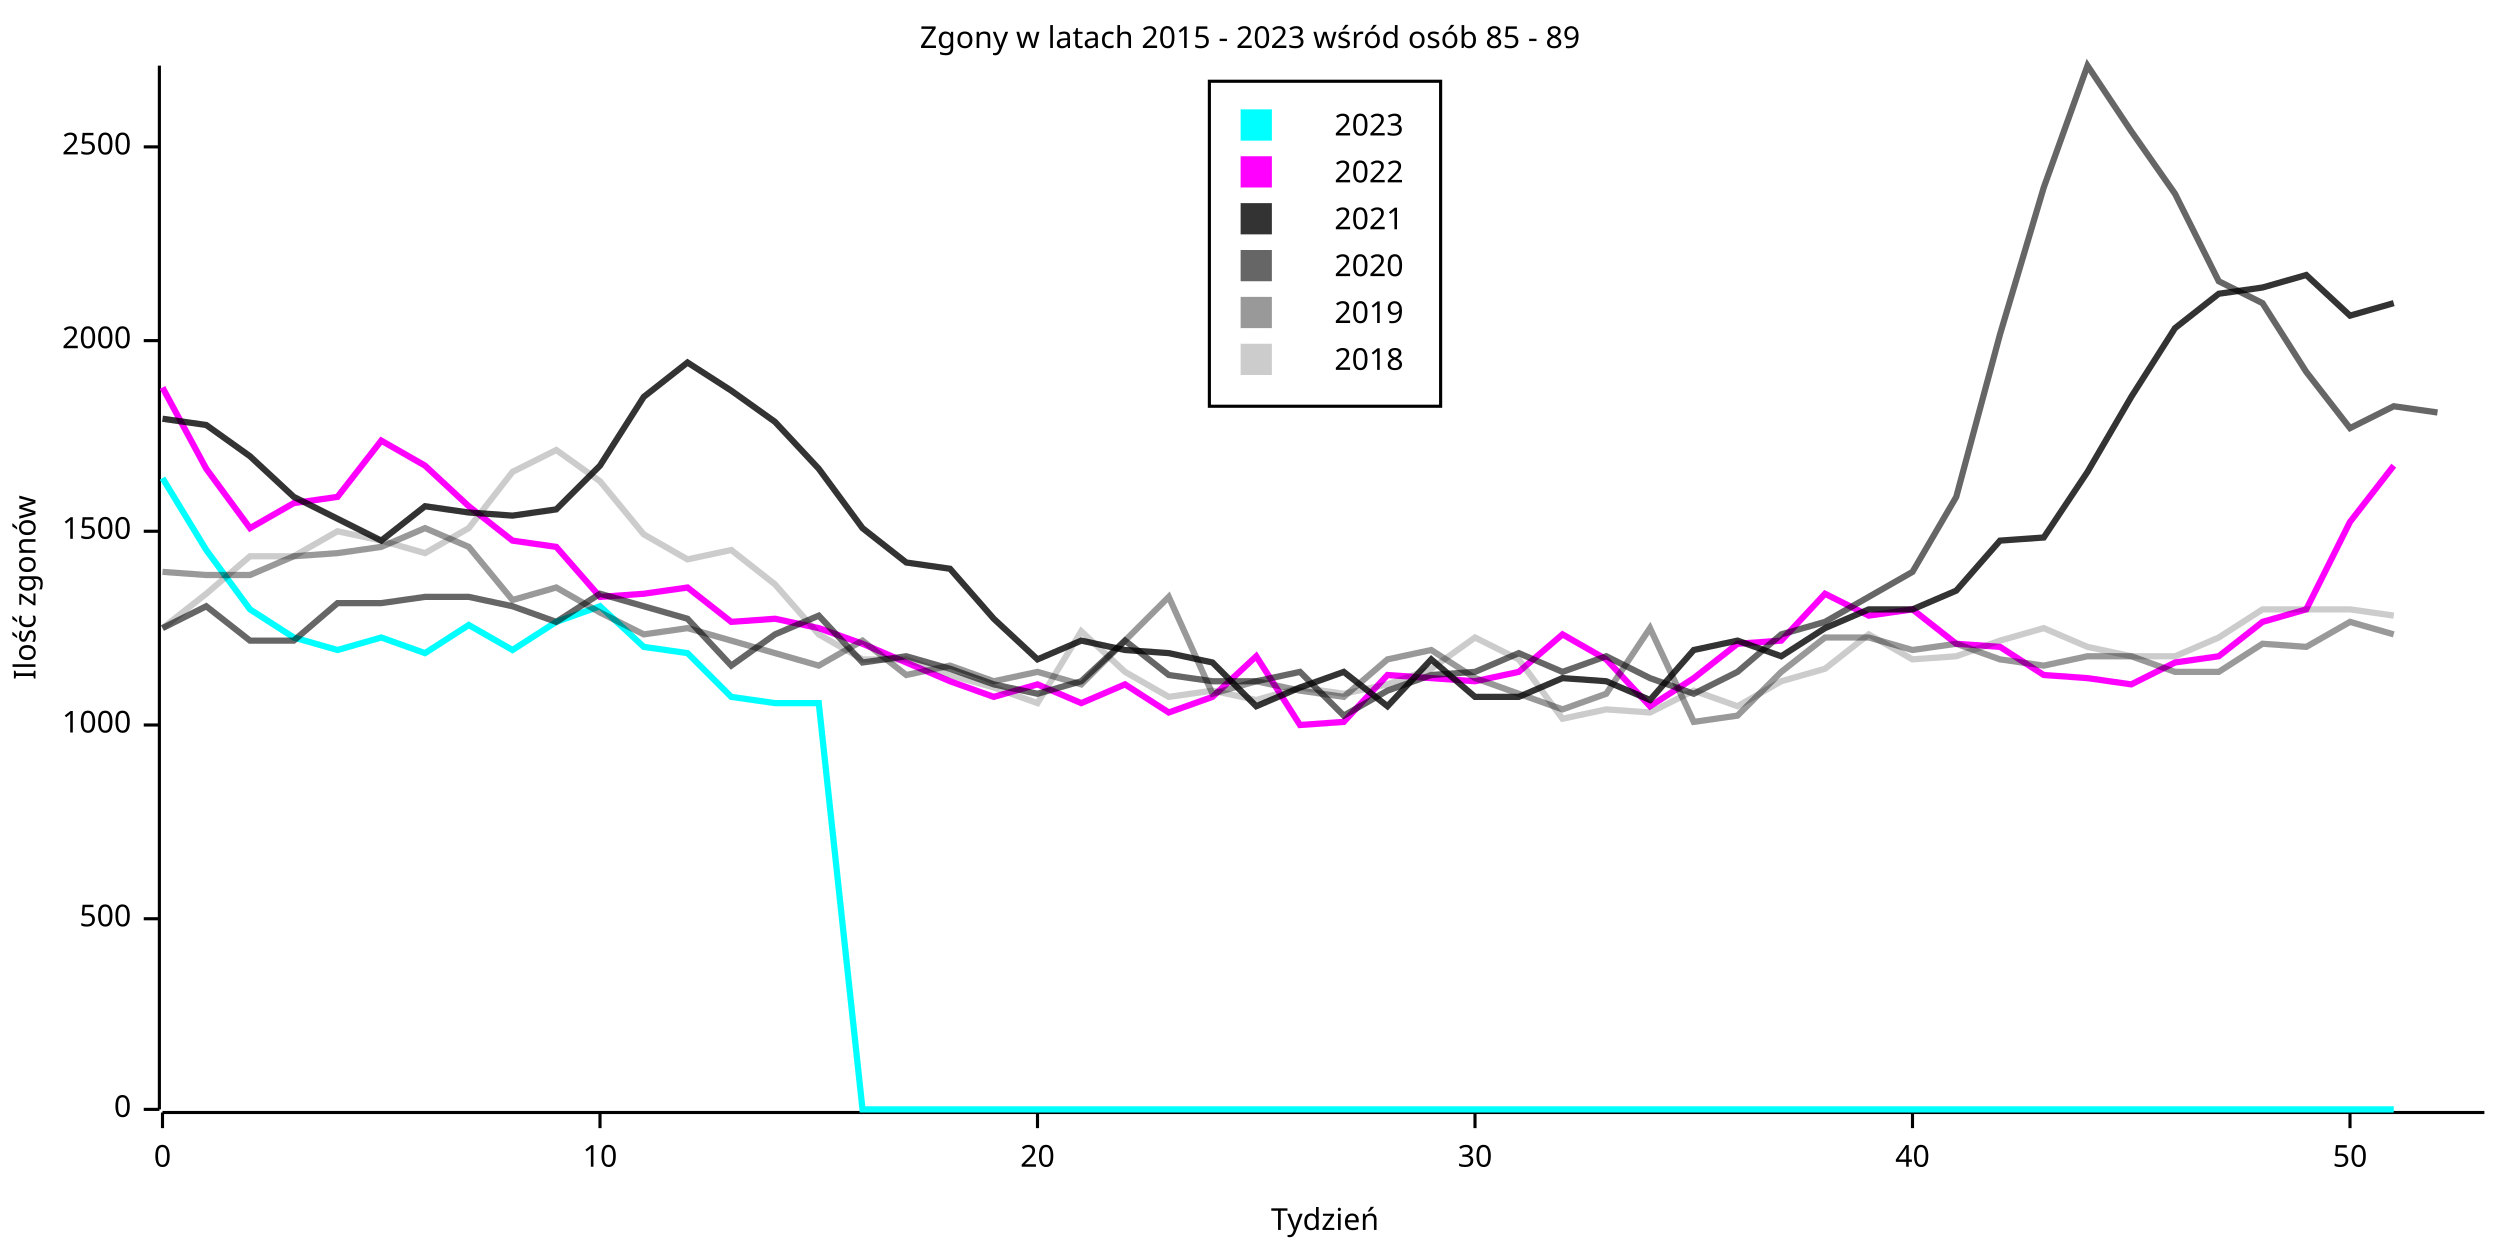
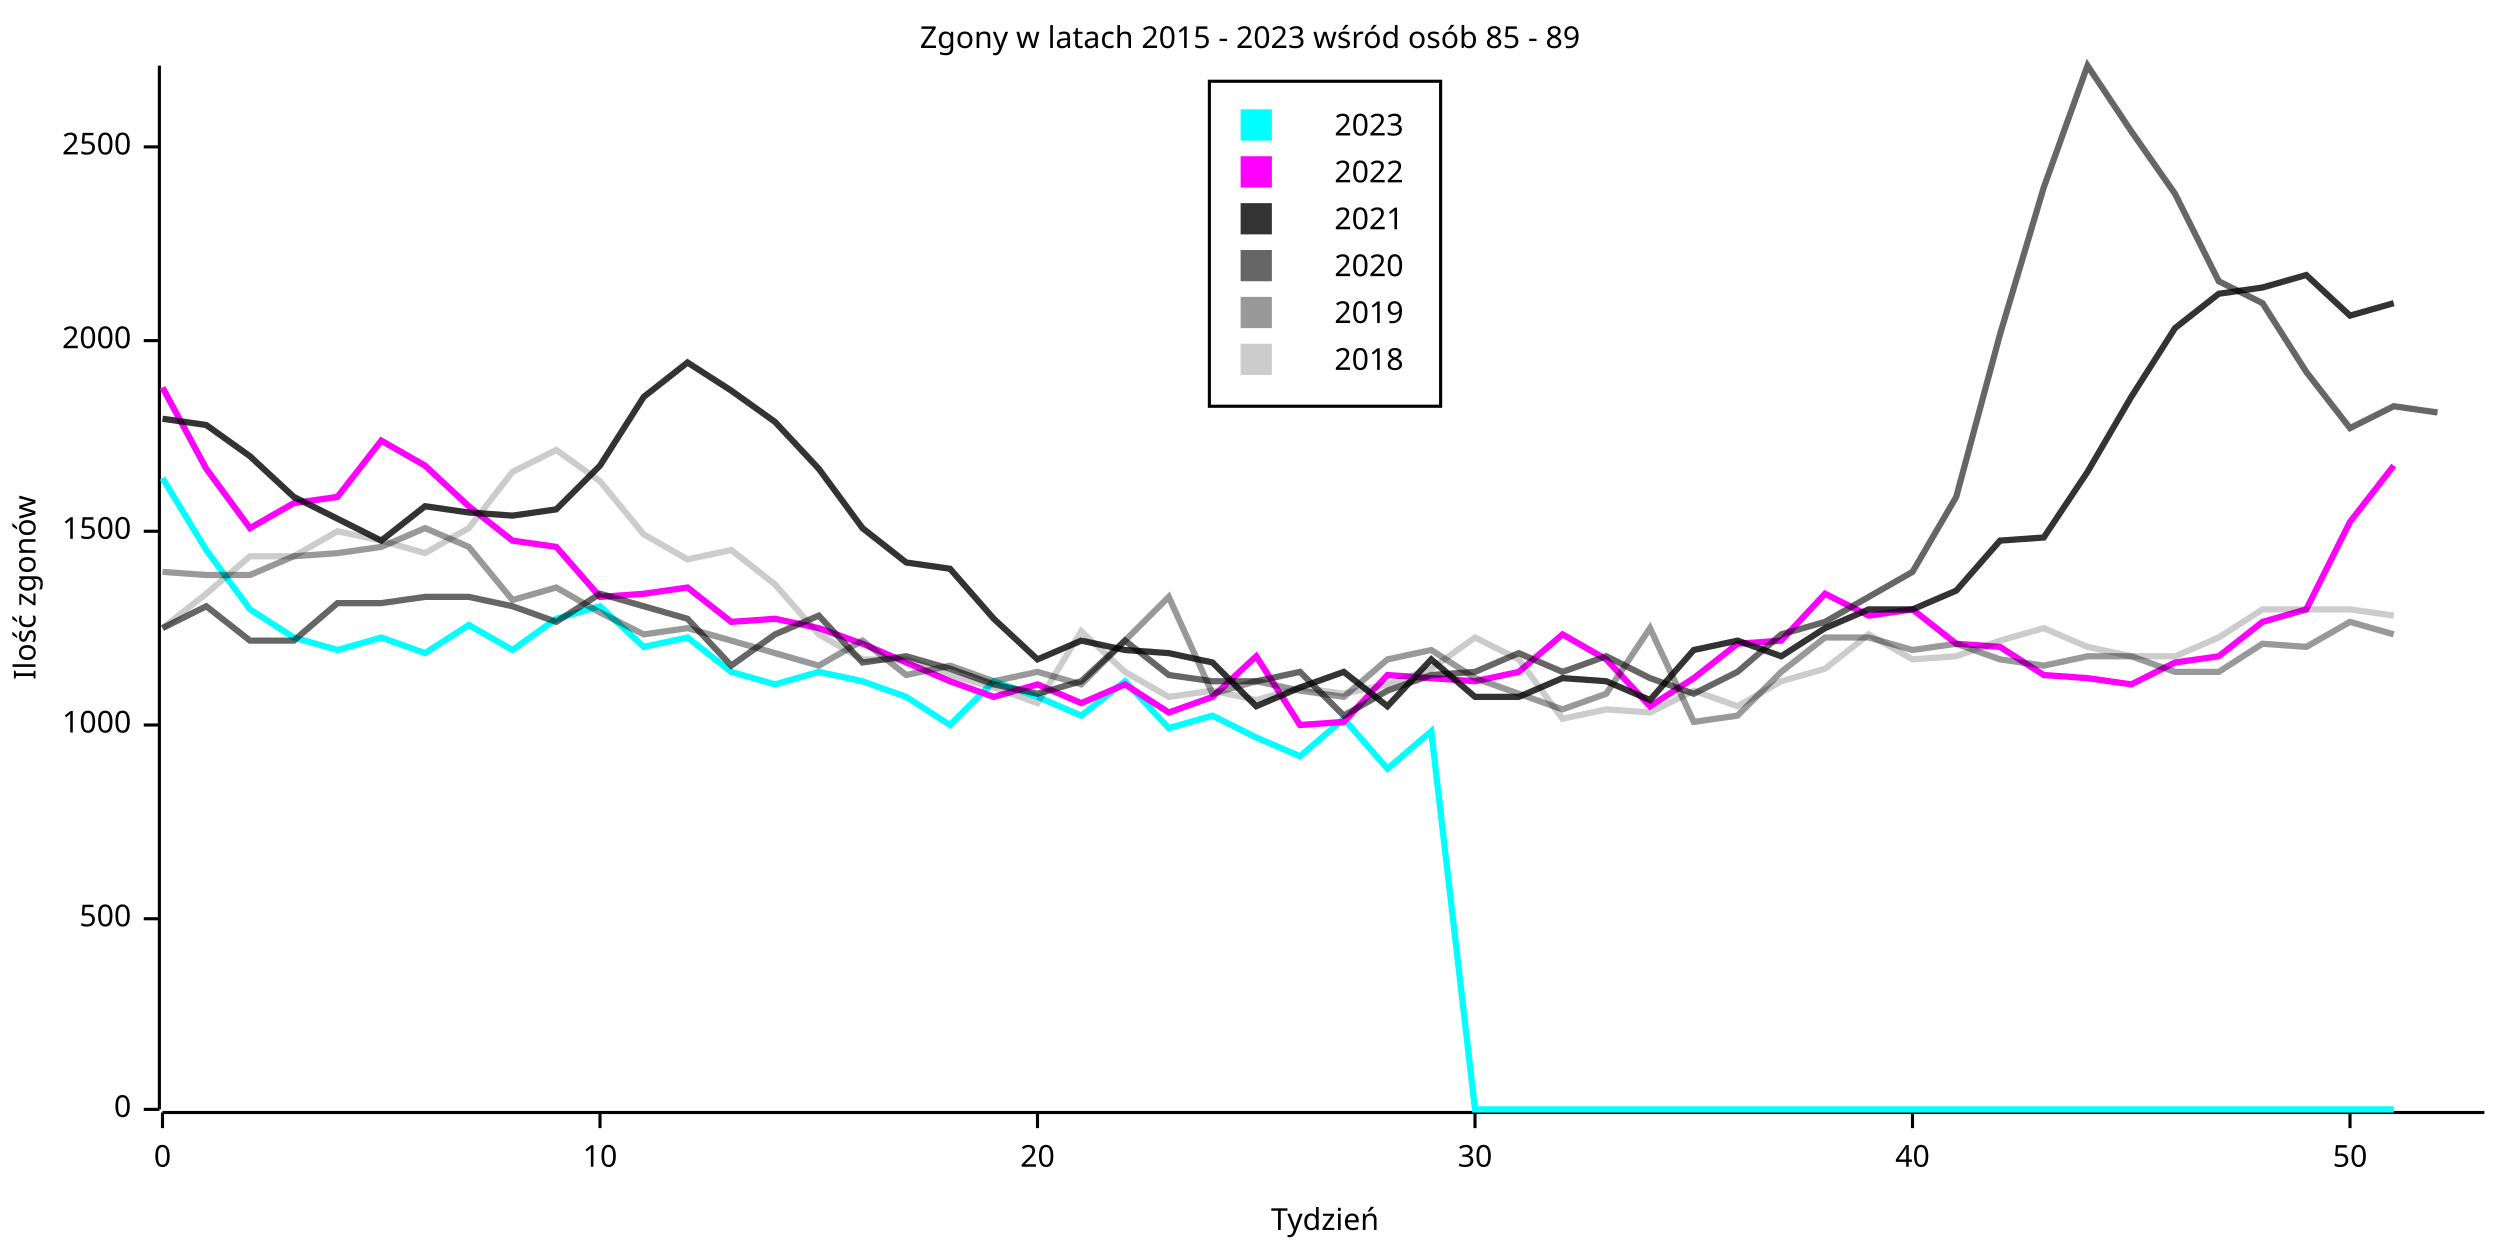
<svg xmlns="http://www.w3.org/2000/svg" width="800" height="400" viewBox="0 0 800 400">
  <rect x="0" y="0" width="800" height="400" opacity="1" fill="#FFFFFF" stroke="none" />
  <text x="400" y="8" dy="0.76em" text-anchor="middle" font-family="sans-serif" font-size="9.677" opacity="1" fill="#000000">
Zgony w latach 2015 - 2023 wśród osób 85 - 89
</text>
  <text x="4" y="188" dy="0.76em" text-anchor="middle" font-family="sans-serif" font-size="9.677" opacity="1" fill="#000000" transform="rotate(270, 4, 188)">
Ilość zgonów
</text>
  <text x="424" y="396" dy="-0.5ex" text-anchor="middle" font-family="sans-serif" font-size="9.677" opacity="1" fill="#000000">
Tydzień
</text>
  <polyline fill="none" opacity="1" stroke="#000000" stroke-width="1" points="51,21 51,355 " />
  <text x="42" y="355" dy="0.5ex" text-anchor="end" font-family="sans-serif" font-size="9.677" opacity="1" fill="#000000">
0
</text>
  <polyline fill="none" opacity="1" stroke="#000000" stroke-width="1" points="46,355 51,355 " />
  <text x="42" y="294" dy="0.5ex" text-anchor="end" font-family="sans-serif" font-size="9.677" opacity="1" fill="#000000">
500
</text>
  <polyline fill="none" opacity="1" stroke="#000000" stroke-width="1" points="46,294 51,294 " />
  <text x="42" y="232" dy="0.5ex" text-anchor="end" font-family="sans-serif" font-size="9.677" opacity="1" fill="#000000">
1000
</text>
  <polyline fill="none" opacity="1" stroke="#000000" stroke-width="1" points="46,232 51,232 " />
  <text x="42" y="170" dy="0.5ex" text-anchor="end" font-family="sans-serif" font-size="9.677" opacity="1" fill="#000000">
1500
</text>
  <polyline fill="none" opacity="1" stroke="#000000" stroke-width="1" points="46,170 51,170 " />
  <text x="42" y="109" dy="0.5ex" text-anchor="end" font-family="sans-serif" font-size="9.677" opacity="1" fill="#000000">
2000
</text>
  <polyline fill="none" opacity="1" stroke="#000000" stroke-width="1" points="46,109 51,109 " />
  <text x="42" y="47" dy="0.5ex" text-anchor="end" font-family="sans-serif" font-size="9.677" opacity="1" fill="#000000">
2500
</text>
  <polyline fill="none" opacity="1" stroke="#000000" stroke-width="1" points="46,47 51,47 " />
  <polyline fill="none" opacity="1" stroke="#000000" stroke-width="1" points="52,356 795,356 " />
  <text x="52" y="366" dy="0.76em" text-anchor="middle" font-family="sans-serif" font-size="9.677" opacity="1" fill="#000000">
0
</text>
  <polyline fill="none" opacity="1" stroke="#000000" stroke-width="1" points="52,356 52,361 " />
  <text x="192" y="366" dy="0.76em" text-anchor="middle" font-family="sans-serif" font-size="9.677" opacity="1" fill="#000000">
10
</text>
  <polyline fill="none" opacity="1" stroke="#000000" stroke-width="1" points="192,356 192,361 " />
  <text x="332" y="366" dy="0.76em" text-anchor="middle" font-family="sans-serif" font-size="9.677" opacity="1" fill="#000000">
20
</text>
  <polyline fill="none" opacity="1" stroke="#000000" stroke-width="1" points="332,356 332,361 " />
  <text x="472" y="366" dy="0.76em" text-anchor="middle" font-family="sans-serif" font-size="9.677" opacity="1" fill="#000000">
30
</text>
  <polyline fill="none" opacity="1" stroke="#000000" stroke-width="1" points="472,356 472,361 " />
  <text x="612" y="366" dy="0.76em" text-anchor="middle" font-family="sans-serif" font-size="9.677" opacity="1" fill="#000000">
40
</text>
  <polyline fill="none" opacity="1" stroke="#000000" stroke-width="1" points="612,356 612,361 " />
  <text x="752" y="366" dy="0.76em" text-anchor="middle" font-family="sans-serif" font-size="9.677" opacity="1" fill="#000000">
50
</text>
  <polyline fill="none" opacity="1" stroke="#000000" stroke-width="1" points="752,356 752,361 " />
-   <polyline fill="none" opacity="1" stroke="#00FFFF" stroke-width="2" points="52,153 66,176 80,195 94,204 108,208 122,204 136,209 150,200 164,208 178,199 192,194 206,207 220,209 234,223 248,225 262,225 276,355 290,355 304,355 318,355 332,355 346,355 360,355 374,355 388,355 402,355 416,355 430,355 444,355 458,355 472,355 486,355 500,355 514,355 528,355 542,355 556,355 570,355 584,355 598,355 612,355 626,355 640,355 654,355 668,355 682,355 696,355 710,355 724,355 738,355 752,355 766,355 " />
+   <polyline fill="none" opacity="1" stroke="#00FFFF" stroke-width="2" points="52,153 66,176 80,195 94,204 108,208 122,204 136,209 150,200 164,208 178,198 192,194 206,207 220,204 234,215 248,219 262,215 276,218 290,223 304,232 318,218 332,223 346,229 360,218 374,233 388,229 402,236 416,242 430,230 444,246 458,234 472,355 486,355 500,355 514,355 528,355 542,355 556,355 570,355 584,355 598,355 612,355 626,355 640,355 654,355 668,355 682,355 696,355 710,355 724,355 738,355 752,355 766,355 " />
  <polyline fill="none" opacity="1" stroke="#FF00FF" stroke-width="2" points="52,124 66,150 80,169 94,161 108,159 122,141 136,149 150,162 164,173 178,175 192,191 206,190 220,188 234,199 248,198 262,201 276,206 290,212 304,218 318,223 332,219 346,225 360,219 374,228 388,223 402,210 416,232 430,231 444,216 458,217 472,218 486,215 500,203 514,211 528,226 542,217 556,206 570,205 584,190 598,197 612,195 626,206 640,207 654,216 668,217 682,219 696,212 710,210 724,199 738,195 752,167 766,149 " />
  <polyline fill="none" opacity="0.8" stroke="#000000" stroke-width="2" points="52,134 66,136 80,146 94,159 108,166 122,173 136,162 150,164 164,165 178,163 192,149 206,127 220,116 234,125 248,135 262,150 276,169 290,180 304,182 318,198 332,211 346,205 360,208 374,209 388,212 402,226 416,220 430,215 444,226 458,211 472,223 486,223 500,217 514,218 528,224 542,208 556,205 570,210 584,201 598,195 612,195 626,189 640,173 654,172 668,151 682,127 696,105 710,94 724,92 738,88 752,101 766,97 " />
  <polyline fill="none" opacity="0.6" stroke="#000000" stroke-width="2" points="52,201 66,194 80,205 94,205 108,193 122,193 136,191 150,191 164,194 178,199 192,190 206,194 220,198 234,213 248,203 262,197 276,212 290,210 304,214 318,219 332,222 346,218 360,205 374,216 388,218 402,218 416,215 430,229 444,221 458,216 472,215 486,209 500,215 514,210 528,217 542,222 556,215 570,203 584,199 598,191 612,183 626,159 640,107 654,60 668,21 682,42 696,62 710,90 724,97 738,119 752,137 766,130 780,132 " />
  <polyline fill="none" opacity="0.4" stroke="#000000" stroke-width="2" points="52,183 66,184 80,184 94,178 108,177 122,175 136,169 150,175 164,192 178,188 192,196 206,203 220,201 234,205 248,209 262,213 276,205 290,216 304,213 318,218 332,215 346,219 360,205 374,191 388,222 402,218 416,221 430,223 444,211 458,208 472,217 486,222 500,227 514,222 528,201 542,231 556,229 570,215 584,204 598,204 612,208 626,206 640,211 654,213 668,210 682,210 696,215 710,215 724,206 738,207 752,199 766,203 " />
  <polyline fill="none" opacity="0.2" stroke="#000000" stroke-width="2" points="52,201 66,190 80,178 94,178 108,170 122,173 136,177 150,169 164,151 178,144 192,154 206,171 220,179 234,176 248,187 262,203 276,211 290,211 304,216 318,220 332,225 346,202 360,215 374,223 388,221 402,224 416,220 430,222 444,219 458,214 472,204 486,211 500,230 514,227 528,228 542,221 556,226 570,218 584,214 598,203 612,211 626,210 640,205 654,201 668,207 682,210 696,210 710,204 724,195 738,195 752,195 766,197 " />
  <rect x="387" y="26" width="74" height="104" opacity="1" fill="none" stroke="#000000" />
  <text x="427" y="36" dy="0.76em" text-anchor="start" font-family="sans-serif" font-size="9.677" opacity="1" fill="#000000">
2023
</text>
  <text x="427" y="51" dy="0.76em" text-anchor="start" font-family="sans-serif" font-size="9.677" opacity="1" fill="#000000">
2022
</text>
  <text x="427" y="66" dy="0.76em" text-anchor="start" font-family="sans-serif" font-size="9.677" opacity="1" fill="#000000">
2021
</text>
  <text x="427" y="81" dy="0.76em" text-anchor="start" font-family="sans-serif" font-size="9.677" opacity="1" fill="#000000">
2020
</text>
  <text x="427" y="96" dy="0.76em" text-anchor="start" font-family="sans-serif" font-size="9.677" opacity="1" fill="#000000">
2019
</text>
  <text x="427" y="111" dy="0.76em" text-anchor="start" font-family="sans-serif" font-size="9.677" opacity="1" fill="#000000">
2018
</text>
  <rect x="397" y="35" width="10" height="10" opacity="1" fill="#00FFFF" stroke="none" />
  <rect x="397" y="50" width="10" height="10" opacity="1" fill="#FF00FF" stroke="none" />
  <rect x="397" y="65" width="10" height="10" opacity="0.8" fill="#000000" stroke="none" />
  <rect x="397" y="80" width="10" height="10" opacity="0.6" fill="#000000" stroke="none" />
  <rect x="397" y="95" width="10" height="10" opacity="0.4" fill="#000000" stroke="none" />
  <rect x="397" y="110" width="10" height="10" opacity="0.2" fill="#000000" stroke="none" />
</svg>
